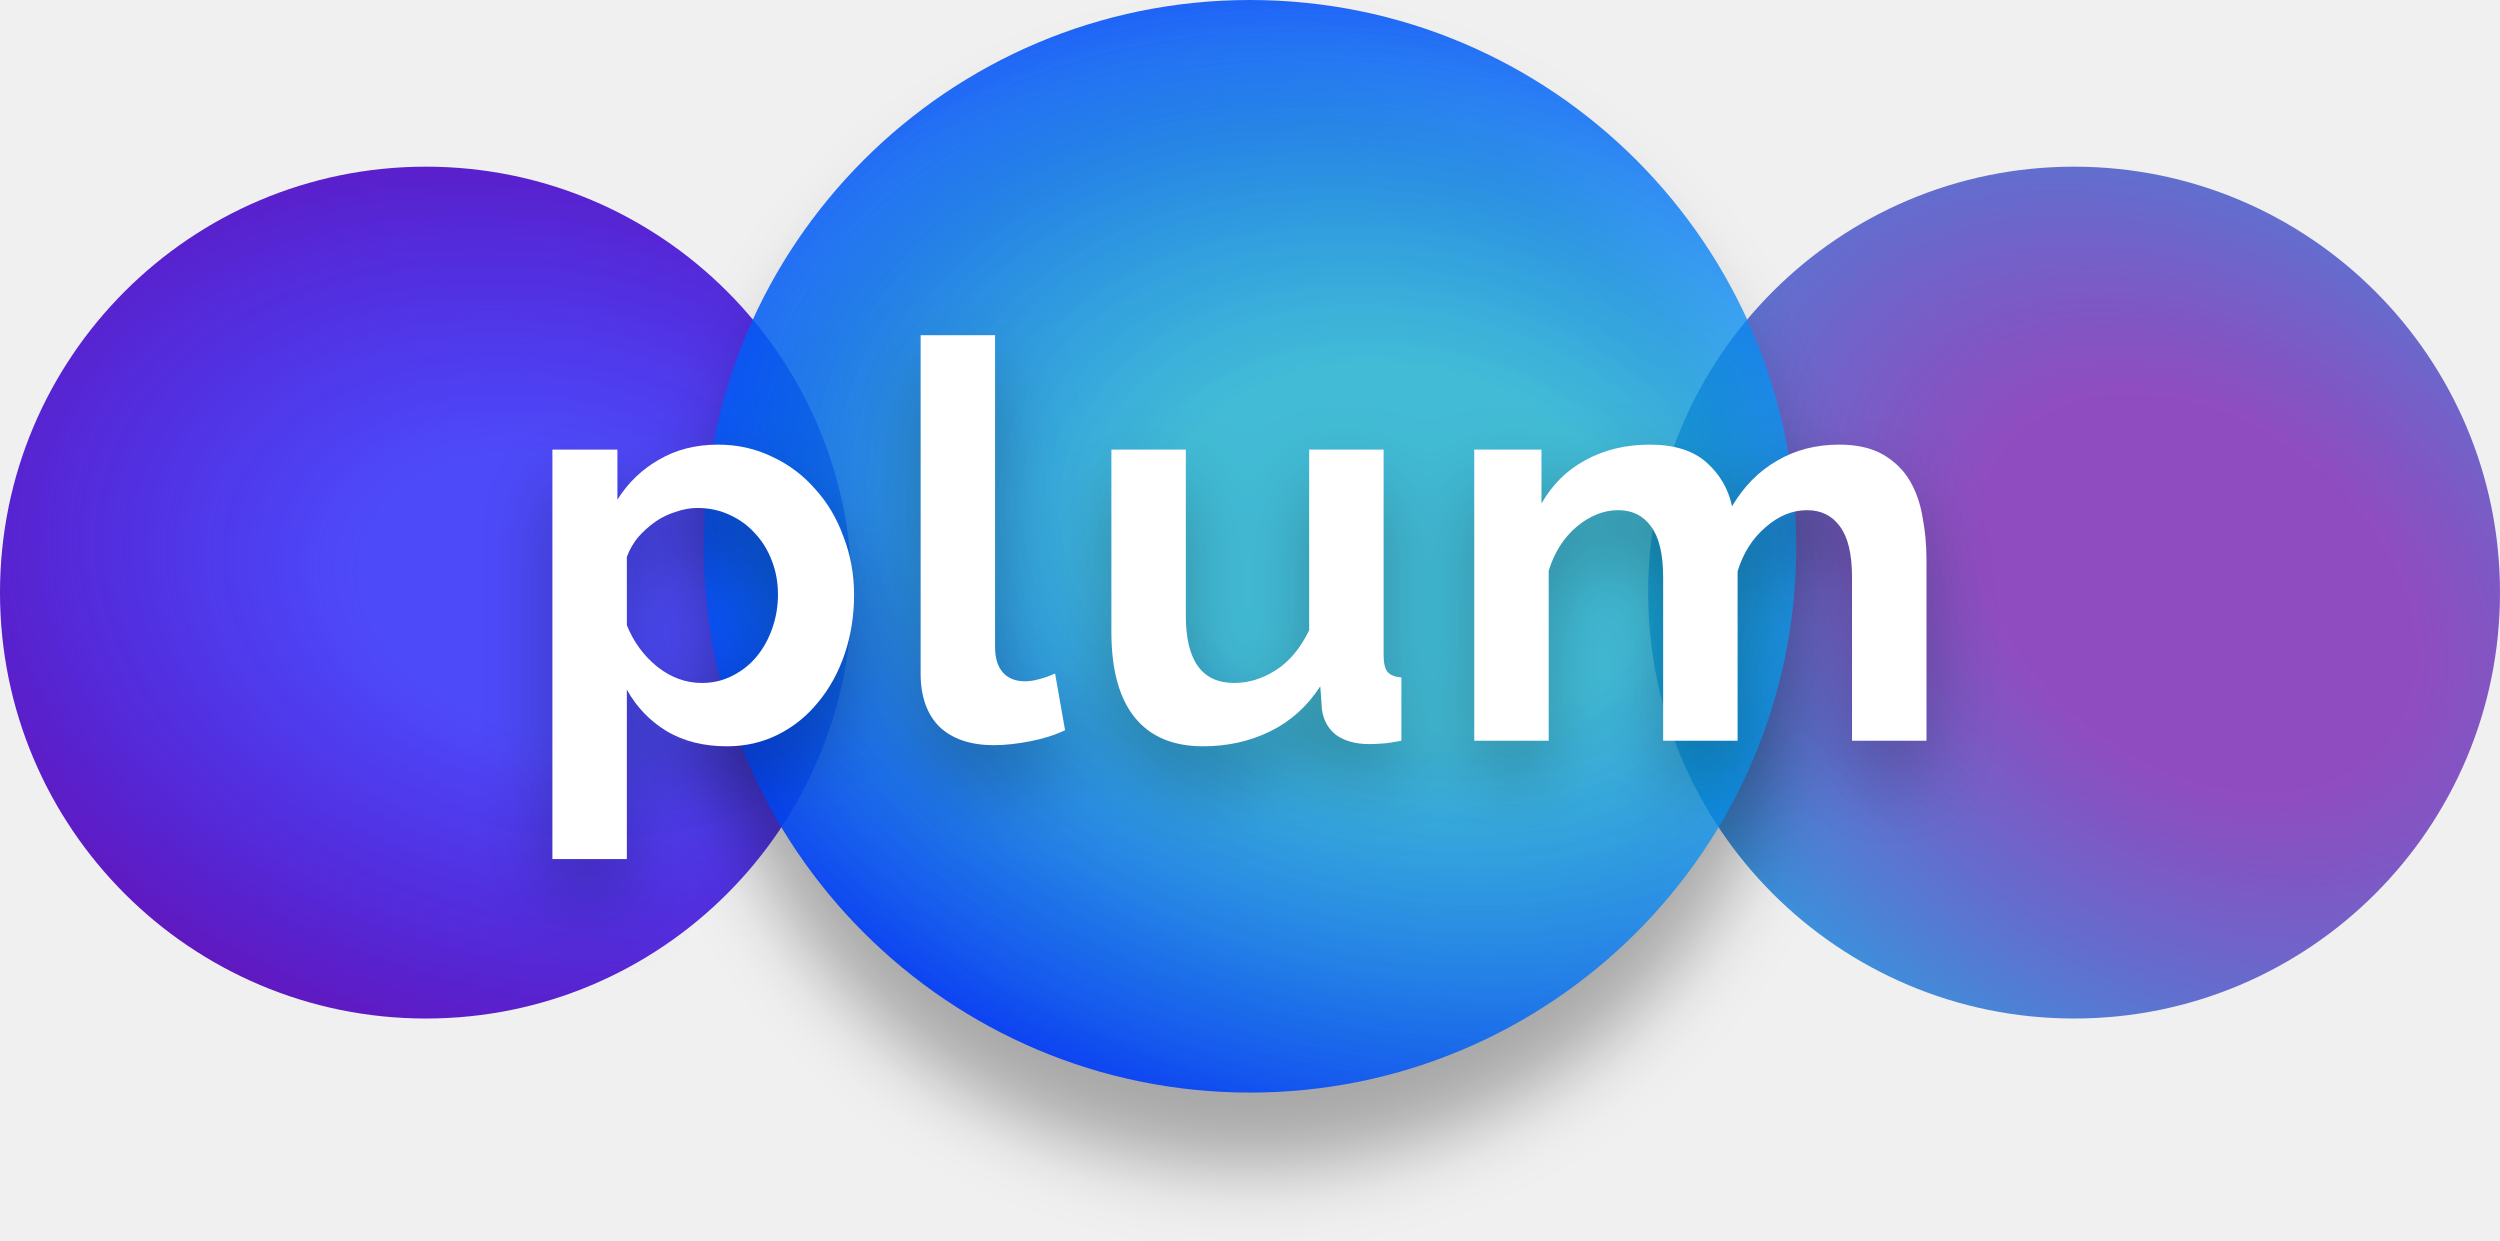
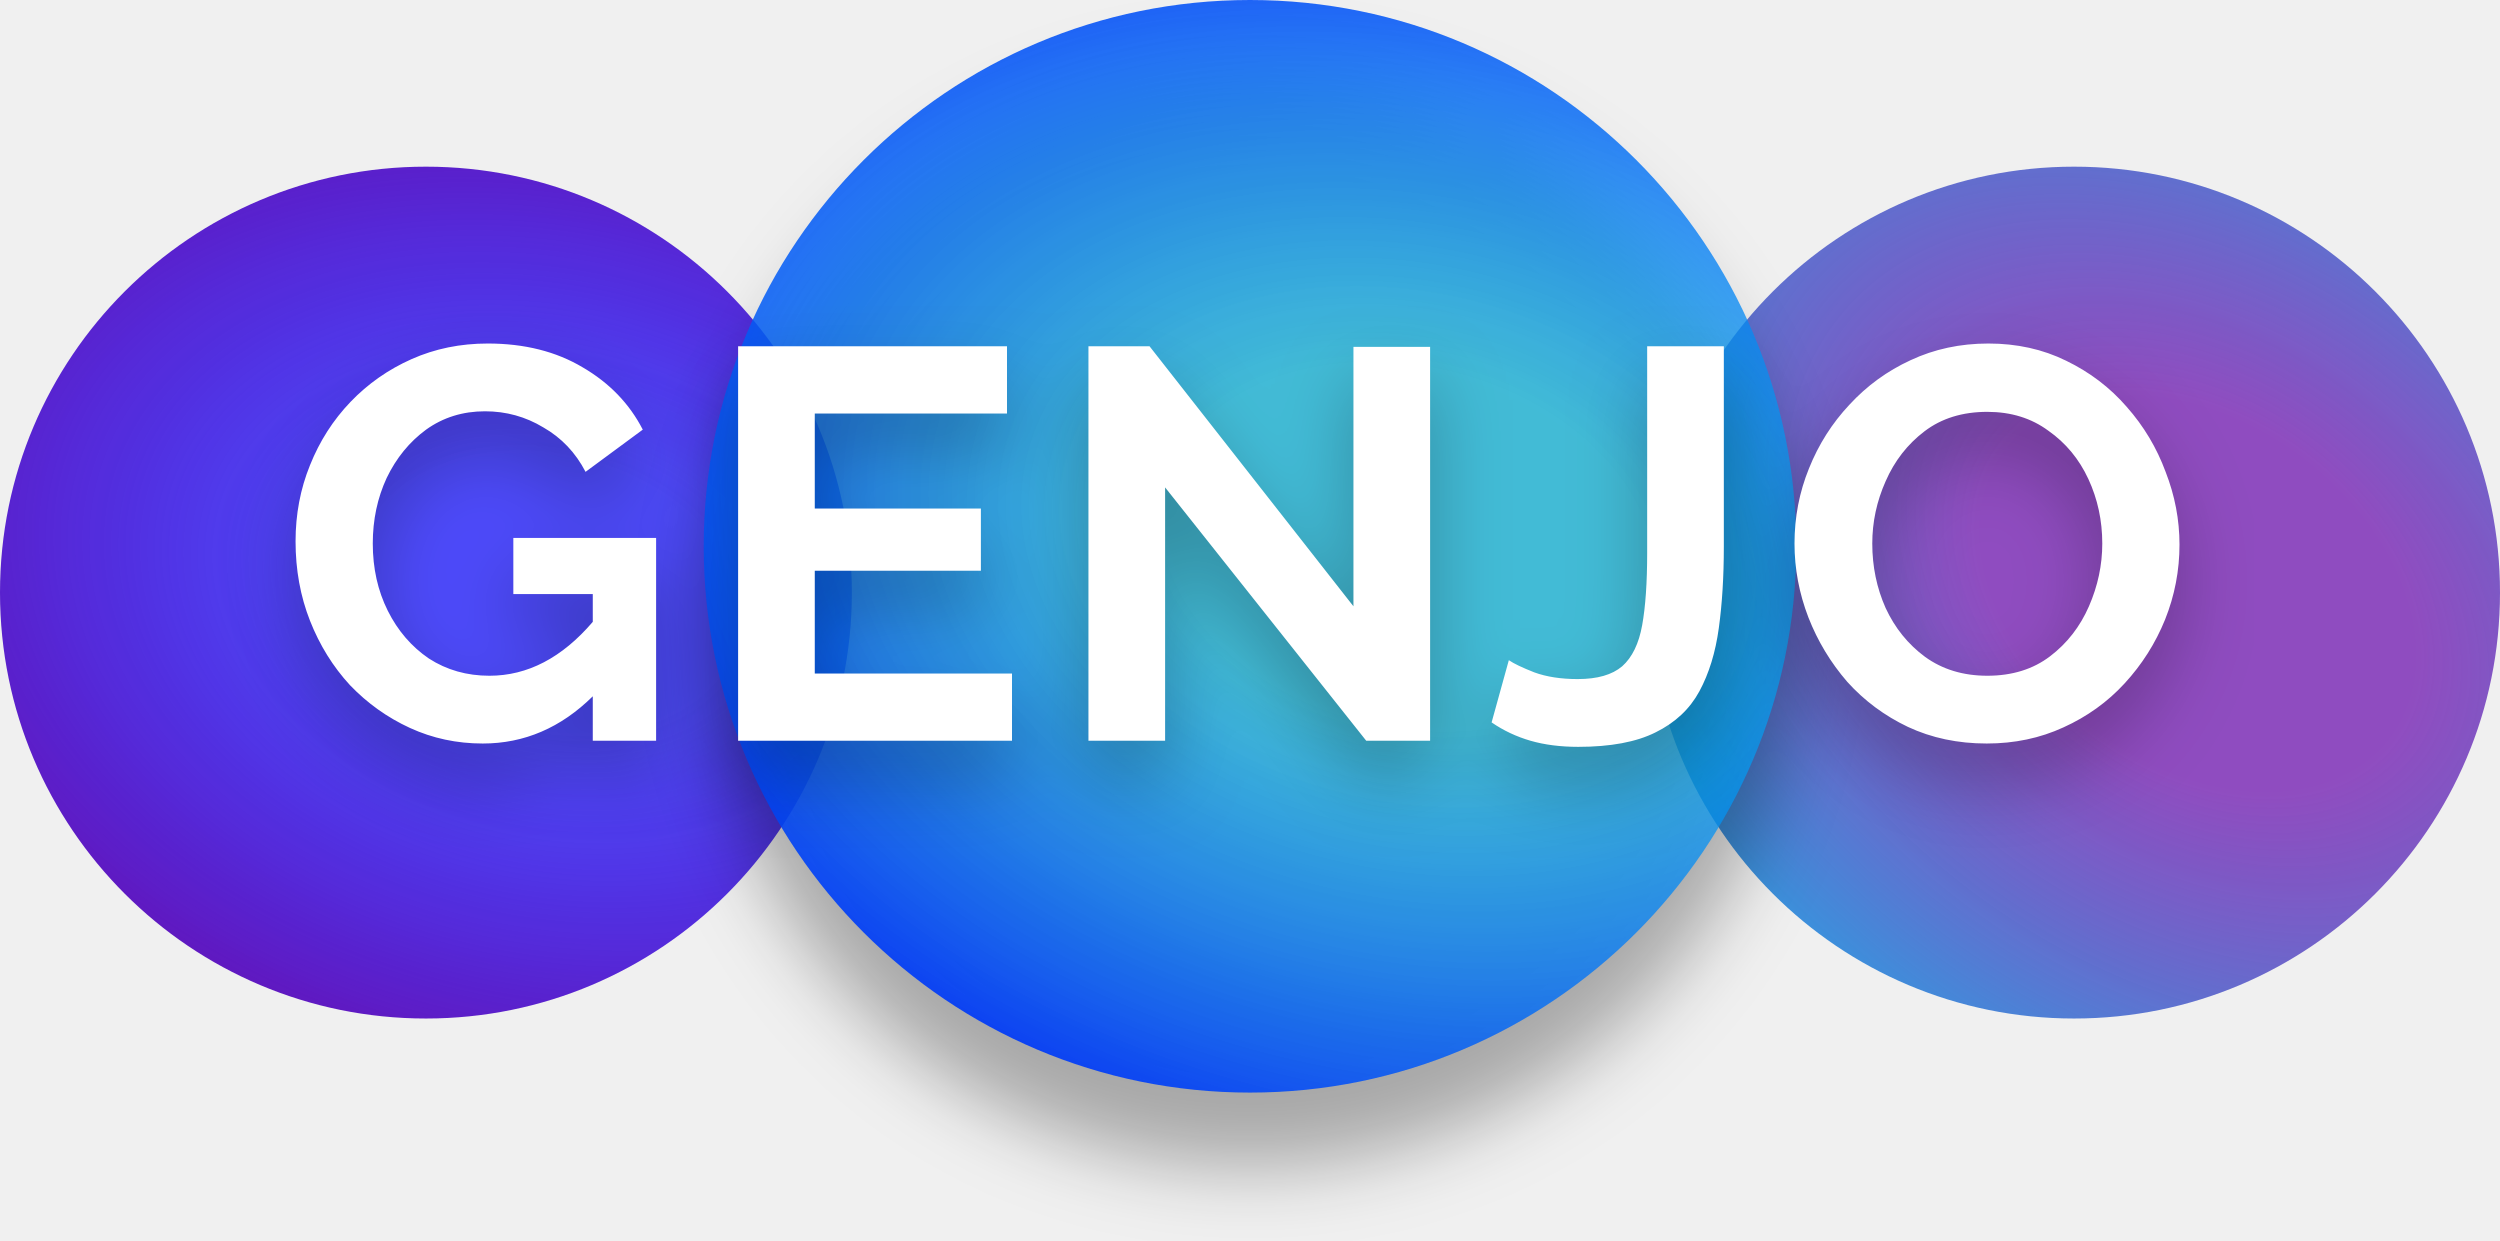
<svg xmlns="http://www.w3.org/2000/svg" width="135" height="67" viewBox="0 0 135 67" fill="none">
  <circle cx="23" cy="32" r="23" fill="url(#paint0_radial)" />
  <circle cx="112" cy="32" r="23" fill="url(#paint1_radial)" />
  <g filter="url(#filter0_d)">
    <circle cx="67.5" cy="29.5" r="29.5" fill="url(#paint2_radial)" />
  </g>
  <g filter="url(#filter1_d)">
-     <path d="M39.25 40.3C38.01 40.3 36.93 40.03 36.01 39.49C35.09 38.93 34.37 38.18 33.85 37.24V46.39H29.83V24.28H33.34V26.98C33.92 26.06 34.67 25.34 35.59 24.82C36.51 24.28 37.57 24.01 38.77 24.01C39.83 24.01 40.81 24.23 41.71 24.67C42.61 25.09 43.38 25.67 44.02 26.41C44.68 27.13 45.19 27.99 45.55 28.99C45.93 29.97 46.12 31.01 46.12 32.11C46.12 33.25 45.95 34.32 45.61 35.32C45.27 36.32 44.79 37.19 44.17 37.93C43.57 38.67 42.85 39.25 42.01 39.67C41.17 40.09 40.25 40.3 39.25 40.3ZM37.9 36.88C38.5 36.88 39.05 36.75 39.55 36.49C40.07 36.23 40.51 35.88 40.87 35.44C41.23 35 41.51 34.49 41.71 33.91C41.91 33.33 42.01 32.73 42.01 32.11C42.01 31.45 41.9 30.84 41.68 30.28C41.46 29.7 41.15 29.2 40.75 28.78C40.37 28.36 39.91 28.03 39.37 27.79C38.85 27.55 38.28 27.43 37.66 27.43C37.28 27.43 36.89 27.5 36.49 27.64C36.09 27.76 35.72 27.94 35.38 28.18C35.04 28.42 34.73 28.7 34.45 29.02C34.19 29.34 33.99 29.69 33.85 30.07V33.76C34.21 34.66 34.76 35.41 35.5 36.01C36.24 36.59 37.04 36.88 37.9 36.88ZM49.714 18.1H53.734V34.96C53.734 35.54 53.874 35.99 54.154 36.31C54.434 36.63 54.834 36.79 55.354 36.79C55.594 36.79 55.854 36.75 56.134 36.67C56.434 36.59 56.714 36.49 56.974 36.37L57.514 39.43C56.974 39.69 56.344 39.89 55.624 40.03C54.904 40.17 54.254 40.24 53.674 40.24C52.414 40.24 51.434 39.91 50.734 39.25C50.054 38.57 49.714 37.61 49.714 36.37V18.1ZM64.965 40.3C63.345 40.3 62.115 39.78 61.275 38.74C60.435 37.7 60.015 36.16 60.015 34.12V24.28H64.035V33.25C64.035 35.67 64.905 36.88 66.645 36.88C67.425 36.88 68.175 36.65 68.895 36.19C69.635 35.71 70.235 34.99 70.695 34.03V24.28H74.715V35.38C74.715 35.8 74.785 36.1 74.925 36.28C75.085 36.46 75.335 36.56 75.675 36.58V40C75.275 40.08 74.935 40.13 74.655 40.15C74.395 40.17 74.155 40.18 73.935 40.18C73.215 40.18 72.625 40.02 72.165 39.7C71.725 39.36 71.465 38.9 71.385 38.32L71.295 37.06C70.595 38.14 69.695 38.95 68.595 39.49C67.495 40.03 66.285 40.3 64.965 40.3ZM104.03 40H100.01V31.18C100.01 29.92 99.79 29 99.35 28.42C98.93 27.84 98.34 27.55 97.58 27.55C96.78 27.55 96.03 27.86 95.33 28.48C94.63 29.08 94.13 29.87 93.83 30.85V40H89.81V31.18C89.81 29.92 89.59 29 89.15 28.42C88.73 27.84 88.14 27.55 87.38 27.55C86.6 27.55 85.85 27.85 85.13 28.45C84.43 29.05 83.93 29.84 83.63 30.82V40H79.61V24.28H83.24V27.19C83.82 26.17 84.61 25.39 85.61 24.85C86.63 24.29 87.79 24.01 89.09 24.01C90.41 24.01 91.43 24.33 92.15 24.97C92.87 25.61 93.33 26.4 93.53 27.34C94.17 26.26 94.98 25.44 95.96 24.88C96.94 24.3 98.06 24.01 99.32 24.01C100.28 24.01 101.07 24.19 101.69 24.55C102.31 24.91 102.79 25.38 103.13 25.96C103.47 26.54 103.7 27.2 103.82 27.94C103.96 28.68 104.03 29.43 104.03 30.19V40Z" fill="white" />
+     <path d="M26.07 40.15C24.67 40.15 23.36 39.87 22.14 39.31C20.92 38.75 19.84 37.98 18.9 37C17.98 36 17.26 34.84 16.74 33.52C16.22 32.2 15.96 30.77 15.96 29.23C15.96 27.77 16.22 26.4 16.74 25.12C17.26 23.82 17.99 22.68 18.93 21.7C19.87 20.72 20.97 19.95 22.23 19.39C23.49 18.83 24.86 18.55 26.34 18.55C28.32 18.55 30.03 18.98 31.47 19.84C32.91 20.68 33.99 21.8 34.71 23.2L31.62 25.48C31.08 24.44 30.32 23.64 29.34 23.08C28.38 22.5 27.33 22.21 26.19 22.21C24.99 22.21 23.93 22.54 23.01 23.2C22.11 23.86 21.4 24.73 20.88 25.81C20.38 26.89 20.13 28.07 20.13 29.35C20.13 30.69 20.4 31.9 20.94 32.98C21.48 34.06 22.22 34.92 23.16 35.56C24.12 36.18 25.21 36.49 26.43 36.49C28.49 36.49 30.35 35.52 32.01 33.58V32.08H27.72V29.05H35.43V40H32.01V37.6C30.29 39.3 28.31 40.15 26.07 40.15ZM54.648 36.37V40H39.858V18.7H54.378V22.33H43.998V27.46H52.968V30.82H43.998V36.37H54.648ZM62.916 26.32V40H58.776V18.7H62.076L73.086 32.74V18.73H77.226V40H73.776L62.916 26.32ZM81.477 35.65C81.737 35.83 82.197 36.05 82.857 36.31C83.517 36.55 84.297 36.67 85.197 36.67C86.257 36.67 87.057 36.44 87.597 35.98C88.137 35.5 88.497 34.76 88.677 33.76C88.857 32.76 88.947 31.46 88.947 29.86V18.7H93.087V29.53C93.087 31.13 92.997 32.59 92.817 33.91C92.637 35.23 92.287 36.37 91.767 37.33C91.247 38.29 90.457 39.03 89.397 39.55C88.357 40.07 86.967 40.33 85.227 40.33C84.267 40.33 83.407 40.22 82.647 40C81.887 39.78 81.187 39.45 80.547 39.01L81.477 35.65ZM107.283 40.15C105.723 40.15 104.303 39.85 103.023 39.25C101.763 38.65 100.673 37.84 99.753 36.82C98.853 35.78 98.153 34.62 97.653 33.34C97.153 32.04 96.903 30.71 96.903 29.35C96.903 27.93 97.163 26.58 97.683 25.3C98.203 24 98.933 22.85 99.873 21.85C100.813 20.83 101.913 20.03 103.173 19.45C104.453 18.85 105.853 18.55 107.373 18.55C108.913 18.55 110.313 18.86 111.573 19.48C112.853 20.1 113.943 20.93 114.843 21.97C115.763 23.01 116.463 24.18 116.943 25.48C117.443 26.76 117.693 28.07 117.693 29.41C117.693 30.81 117.433 32.16 116.913 33.46C116.393 34.74 115.663 35.89 114.723 36.91C113.803 37.91 112.703 38.7 111.423 39.28C110.163 39.86 108.783 40.15 107.283 40.15ZM101.103 29.35C101.103 30.59 101.343 31.75 101.823 32.83C102.323 33.91 103.033 34.79 103.953 35.47C104.893 36.15 106.013 36.49 107.313 36.49C108.653 36.49 109.783 36.14 110.703 35.44C111.623 34.74 112.323 33.84 112.803 32.74C113.283 31.64 113.523 30.51 113.523 29.35C113.523 28.11 113.273 26.95 112.773 25.87C112.273 24.79 111.553 23.92 110.613 23.26C109.693 22.58 108.593 22.24 107.313 22.24C105.973 22.24 104.843 22.59 103.923 23.29C103.003 23.99 102.303 24.89 101.823 25.99C101.343 27.07 101.103 28.19 101.103 29.35Z" fill="white" />
  </g>
  <defs>
    <filter id="filter0_d" x="34" y="0" width="67" height="67" filterUnits="userSpaceOnUse" color-interpolation-filters="sRGB">
      <feFlood flood-opacity="0" result="BackgroundImageFix" />
      <feColorMatrix in="SourceAlpha" type="matrix" values="0 0 0 0 0 0 0 0 0 0 0 0 0 0 0 0 0 0 127 0" />
      <feOffset dy="4" />
      <feGaussianBlur stdDeviation="2" />
      <feColorMatrix type="matrix" values="0 0 0 0 0 0 0 0 0 0 0 0 0 0 0 0 0 0 0.3 0" />
      <feBlend mode="normal" in2="BackgroundImageFix" result="effect1_dropShadow" />
      <feBlend mode="normal" in="SourceGraphic" in2="effect1_dropShadow" result="shape" />
    </filter>
-     <filter id="filter1_d" x="25.83" y="16.1" width="82.2" height="36.29" filterUnits="userSpaceOnUse" color-interpolation-filters="sRGB">
+     <filter id="filter1_d" x="11.96" y="16.55" width="109.733" height="29.78" filterUnits="userSpaceOnUse" color-interpolation-filters="sRGB">
      <feFlood flood-opacity="0" result="BackgroundImageFix" />
      <feColorMatrix in="SourceAlpha" type="matrix" values="0 0 0 0 0 0 0 0 0 0 0 0 0 0 0 0 0 0 127 0" />
      <feOffset dy="2" />
      <feGaussianBlur stdDeviation="2" />
      <feColorMatrix type="matrix" values="0 0 0 0 0 0 0 0 0 0 0 0 0 0 0 0 0 0 0.25 0" />
      <feBlend mode="normal" in2="BackgroundImageFix" result="effect1_dropShadow" />
      <feBlend mode="normal" in="SourceGraphic" in2="effect1_dropShadow" result="shape" />
    </filter>
    <radialGradient id="paint0_radial" cx="0" cy="0" r="1" gradientUnits="userSpaceOnUse" gradientTransform="translate(29.6579 32) rotate(102.907) scale(29.8058 41.5109)">
      <stop offset="0.248" stop-color="#0500FF" stop-opacity="0.69" />
      <stop offset="1" stop-color="#6A0DAD" />
    </radialGradient>
    <radialGradient id="paint1_radial" cx="0" cy="0" r="1" gradientUnits="userSpaceOnUse" gradientTransform="translate(118.658 32) rotate(126.777) scale(37.4053 52.0949)">
      <stop offset="0.248" stop-color="#6A0DAD" stop-opacity="0.72" />
      <stop offset="1" stop-color="#06C7F2" />
    </radialGradient>
    <radialGradient id="paint2_radial" cx="0" cy="0" r="1" gradientUnits="userSpaceOnUse" gradientTransform="translate(76.0395 29.5) rotate(102.907) scale(38.2291 53.2422)">
      <stop offset="0.248" stop-color="#06C7F2" stop-opacity="0.63" />
      <stop offset="1" stop-color="#0018F9" />
    </radialGradient>
  </defs>
</svg>
